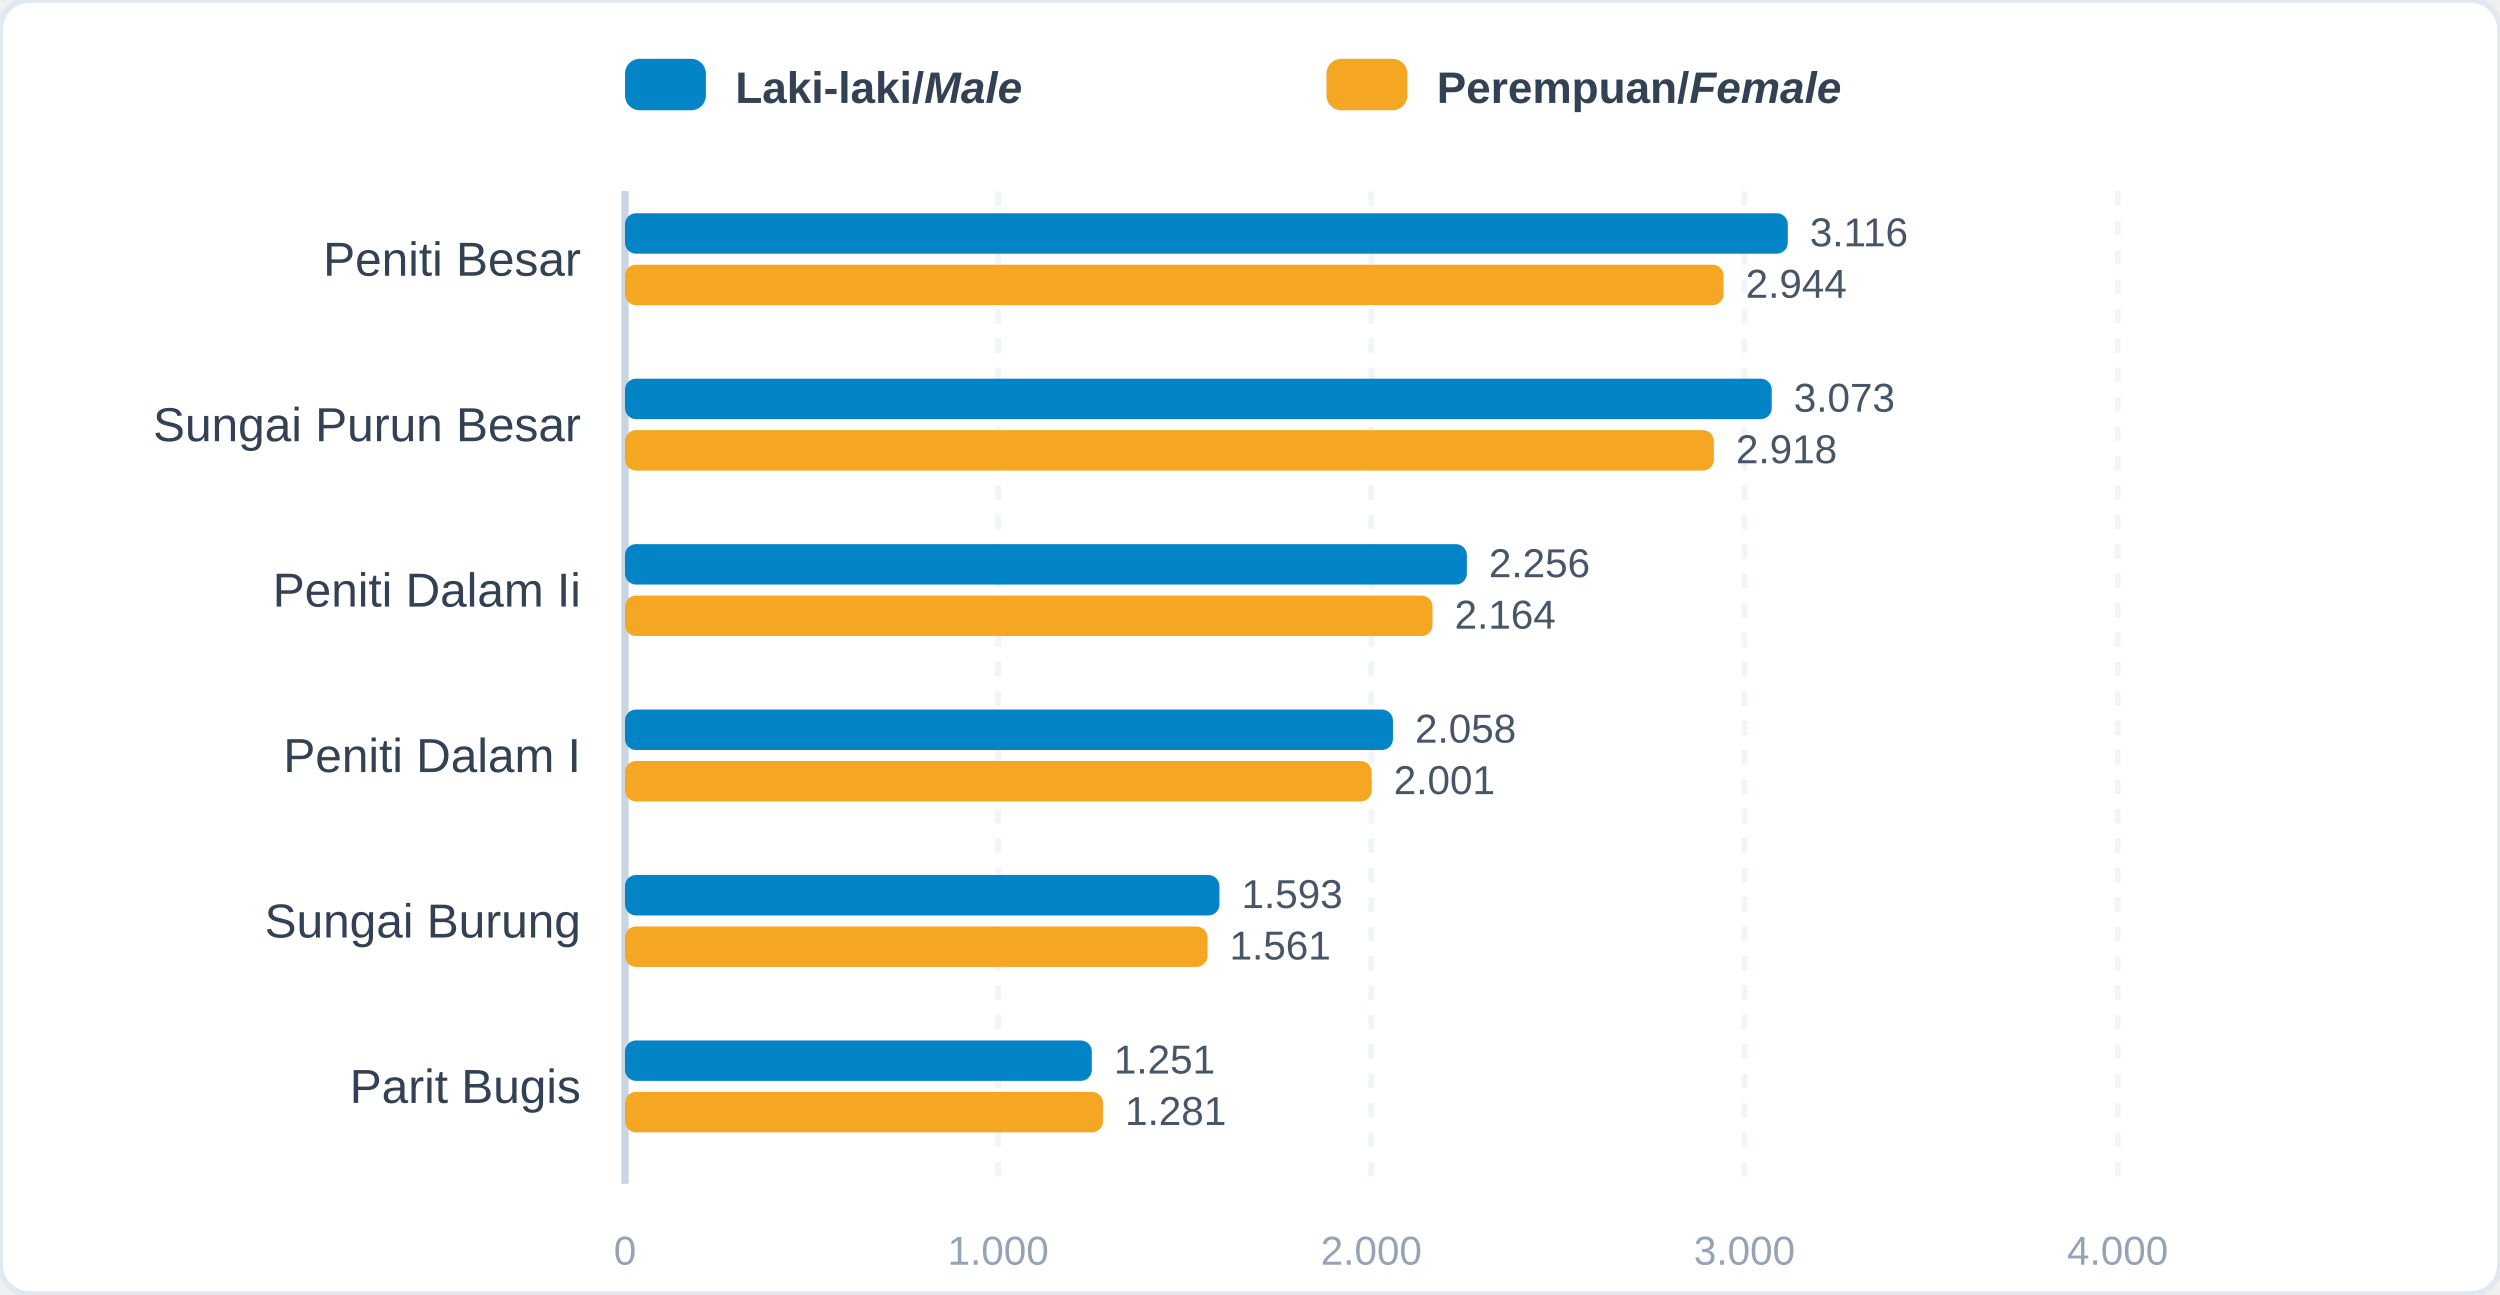
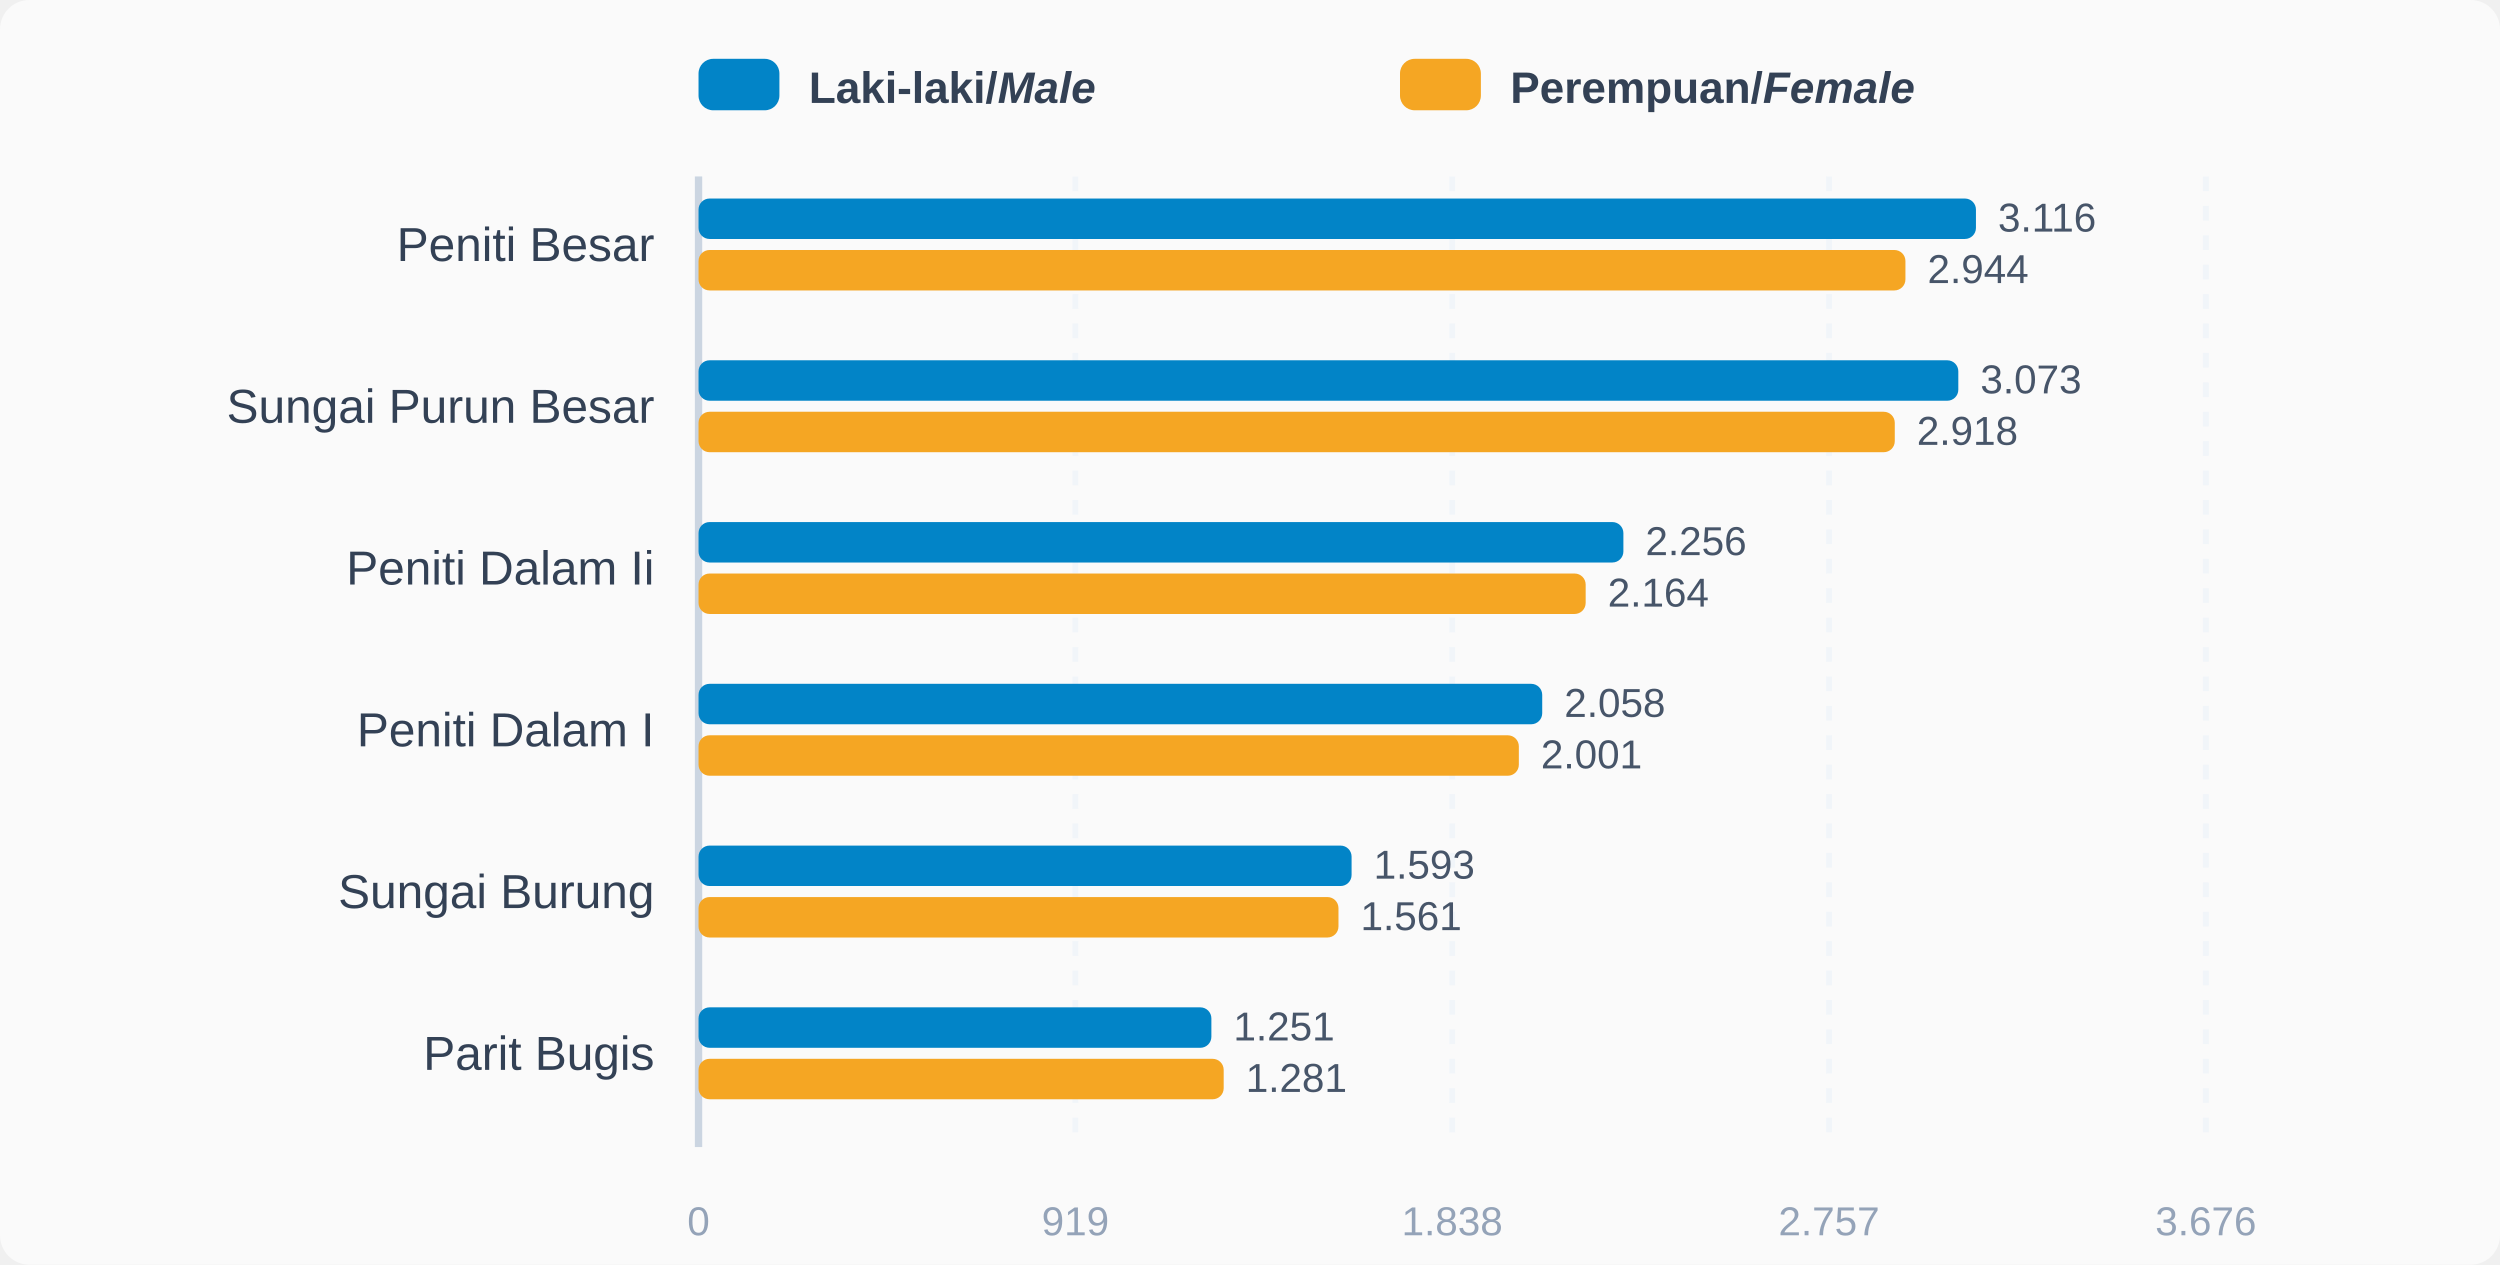
- <svg xmlns="http://www.w3.org/2000/svg" viewBox="0 0 340 176.0" width="100%" style="font-family: 'Liberation Sans', Arial, sans-serif;">
-   <rect width="340" height="176.0" rx="4" fill="#FFFFFF" stroke="#E2E8F0" stroke-width="0.8" />
-   <rect x="85" y="8" width="11" height="7" rx="2" fill="#0284C7" />
-   <text x="100" y="14" font-size="6" font-weight="bold" fill="#334155">Laki-laki/<tspan font-style="italic">Male</tspan>
+ <svg xmlns="http://www.w3.org/2000/svg" viewBox="0 0 340 172" width="100%" height="172pt" style="font-family: 'Liberation Sans', Arial, sans-serif;">
+   <rect width="340" height="172" fill="#FAFAFA" rx="4" />
+   <rect x="95" y="8" width="11" height="7" rx="2" fill="#0284C7" />
+   <text x="110" y="14" font-size="6" font-weight="bold" fill="#334155">Laki-laki/<tspan font-style="italic">Male</tspan>
  </text>
-   <rect x="180.4" y="8" width="11" height="7" rx="2" fill="#F5A623" />
-   <text x="195.4" y="14" font-size="6" font-weight="bold" fill="#334155">Perempuan/<tspan font-style="italic">Female</tspan>
+   <rect x="190.4" y="8" width="11" height="7" rx="2" fill="#F5A623" />
+   <text x="205.4" y="14" font-size="6" font-weight="bold" fill="#334155">Perempuan/<tspan font-style="italic">Female</tspan>
  </text>
-   <line x1="85.0" y1="26" x2="85.0" y2="161.0" stroke="#F1F5F9" stroke-width="0.8" stroke-dasharray="2,2" />
-   <text x="85.0" y="172.0" font-size="5.5" fill="#94A3B8" text-anchor="middle">0</text>
-   <line x1="135.75" y1="26" x2="135.75" y2="161.0" stroke="#F1F5F9" stroke-width="0.8" stroke-dasharray="2,2" />
-   <text x="135.75" y="172.0" font-size="5.5" fill="#94A3B8" text-anchor="middle">1.000</text>
-   <line x1="186.5" y1="26" x2="186.5" y2="161.0" stroke="#F1F5F9" stroke-width="0.8" stroke-dasharray="2,2" />
-   <text x="186.5" y="172.0" font-size="5.5" fill="#94A3B8" text-anchor="middle">2.000</text>
-   <line x1="237.25" y1="26" x2="237.25" y2="161.0" stroke="#F1F5F9" stroke-width="0.8" stroke-dasharray="2,2" />
-   <text x="237.25" y="172.0" font-size="5.5" fill="#94A3B8" text-anchor="middle">3.000</text>
-   <line x1="288.0" y1="26" x2="288.0" y2="161.0" stroke="#F1F5F9" stroke-width="0.8" stroke-dasharray="2,2" />
-   <text x="288.0" y="172.0" font-size="5.5" fill="#94A3B8" text-anchor="middle">4.000</text>
-   <line x1="85" y1="26" x2="85" y2="161.0" stroke="#CBD5E1" stroke-width="1" />
-   <text x="79" y="37.5" font-size="6.5" fill="#334155" text-anchor="end">Peniti Besar</text>
-   <rect x="85" y="29.0" width="158.137" height="5.5" rx="1.5" fill="#0284C7" />
-   <text x="246.137" y="33.5" font-size="5.5" fill="#475569">3.116</text>
-   <rect x="85" y="36.0" width="149.408" height="5.5" rx="1.5" fill="#F5A623" />
-   <text x="237.408" y="40.5" font-size="5.5" fill="#475569">2.944</text>
-   <text x="79" y="60.0" font-size="6.5" fill="#334155" text-anchor="end">Sungai Purun Besar</text>
-   <rect x="85" y="51.5" width="155.955" height="5.5" rx="1.5" fill="#0284C7" />
-   <text x="243.955" y="56.0" font-size="5.5" fill="#475569">3.073</text>
-   <rect x="85" y="58.5" width="148.089" height="5.5" rx="1.5" fill="#F5A623" />
-   <text x="236.089" y="63.0" font-size="5.5" fill="#475569">2.918</text>
-   <text x="79" y="82.5" font-size="6.5" fill="#334155" text-anchor="end">Peniti Dalam Ii</text>
-   <rect x="85" y="74.0" width="114.492" height="5.5" rx="1.5" fill="#0284C7" />
-   <text x="202.492" y="78.5" font-size="5.5" fill="#475569">2.256</text>
-   <rect x="85" y="81.0" width="109.823" height="5.5" rx="1.5" fill="#F5A623" />
-   <text x="197.823" y="85.5" font-size="5.5" fill="#475569">2.164</text>
-   <text x="79" y="105.0" font-size="6.5" fill="#334155" text-anchor="end">Peniti Dalam I</text>
-   <rect x="85" y="96.5" width="104.443" height="5.5" rx="1.5" fill="#0284C7" />
-   <text x="192.443" y="101.0" font-size="5.5" fill="#475569">2.058</text>
-   <rect x="85" y="103.5" width="101.551" height="5.5" rx="1.5" fill="#F5A623" />
-   <text x="189.551" y="108.0" font-size="5.5" fill="#475569">2.001</text>
-   <text x="79" y="127.5" font-size="6.5" fill="#334155" text-anchor="end">Sungai Burung</text>
-   <rect x="85" y="119.0" width="80.845" height="5.5" rx="1.5" fill="#0284C7" />
-   <text x="168.845" y="123.5" font-size="5.5" fill="#475569">1.593</text>
-   <rect x="85" y="126.0" width="79.221" height="5.5" rx="1.5" fill="#F5A623" />
-   <text x="167.221" y="130.5" font-size="5.5" fill="#475569">1.561</text>
-   <text x="79" y="150.0" font-size="6.5" fill="#334155" text-anchor="end">Parit Bugis</text>
-   <rect x="85" y="141.5" width="63.488" height="5.5" rx="1.5" fill="#0284C7" />
-   <text x="151.488" y="146.0" font-size="5.5" fill="#475569">1.251</text>
-   <rect x="85" y="148.5" width="65.011" height="5.5" rx="1.5" fill="#F5A623" />
-   <text x="153.011" y="153.0" font-size="5.5" fill="#475569">1.281</text>
+   <line x1="95.0" y1="24" x2="95.0" y2="156" stroke="#F1F5F9" stroke-width="0.8" stroke-dasharray="2,2" />
+   <text x="95.0" y="168" font-size="5.5" fill="#94A3B8" text-anchor="middle">0</text>
+   <line x1="146.25" y1="24" x2="146.25" y2="156" stroke="#F1F5F9" stroke-width="0.8" stroke-dasharray="2,2" />
+   <text x="146.25" y="168" font-size="5.5" fill="#94A3B8" text-anchor="middle">919</text>
+   <line x1="197.5" y1="24" x2="197.5" y2="156" stroke="#F1F5F9" stroke-width="0.8" stroke-dasharray="2,2" />
+   <text x="197.5" y="168" font-size="5.5" fill="#94A3B8" text-anchor="middle">1.838</text>
+   <line x1="248.75" y1="24" x2="248.75" y2="156" stroke="#F1F5F9" stroke-width="0.8" stroke-dasharray="2,2" />
+   <text x="248.75" y="168" font-size="5.5" fill="#94A3B8" text-anchor="middle">2.757</text>
+   <line x1="300.0" y1="24" x2="300.0" y2="156" stroke="#F1F5F9" stroke-width="0.8" stroke-dasharray="2,2" />
+   <text x="300.0" y="168" font-size="5.5" fill="#94A3B8" text-anchor="middle">3.676</text>
+   <line x1="95" y1="24" x2="95" y2="156" stroke="#CBD5E1" stroke-width="1" />
+   <text x="89" y="35.5" font-size="6.5" fill="#334155" text-anchor="end">Peniti Besar</text>
+   <rect x="95" y="27" width="173.729" height="5.5" rx="1.5" fill="#0284C7" />
+   <text x="271.729" y="31.5" font-size="5.5" fill="#475569">3.116</text>
+   <rect x="95" y="34" width="164.139" height="5.5" rx="1.5" fill="#F5A623" />
+   <text x="262.139" y="38.5" font-size="5.5" fill="#475569">2.944</text>
+   <text x="89" y="57.5" font-size="6.5" fill="#334155" text-anchor="end">Sungai Purun Besar</text>
+   <rect x="95" y="49" width="171.331" height="5.5" rx="1.5" fill="#0284C7" />
+   <text x="269.331" y="53.5" font-size="5.5" fill="#475569">3.073</text>
+   <rect x="95" y="56" width="162.69" height="5.5" rx="1.5" fill="#F5A623" />
+   <text x="260.69" y="60.5" font-size="5.5" fill="#475569">2.918</text>
+   <text x="89" y="79.5" font-size="6.5" fill="#334155" text-anchor="end">Peniti Dalam Ii</text>
+   <rect x="95" y="71" width="125.781" height="5.5" rx="1.5" fill="#0284C7" />
+   <text x="223.781" y="75.5" font-size="5.5" fill="#475569">2.256</text>
+   <rect x="95" y="78" width="120.651" height="5.5" rx="1.5" fill="#F5A623" />
+   <text x="218.651" y="82.5" font-size="5.5" fill="#475569">2.164</text>
+   <text x="89" y="101.5" font-size="6.5" fill="#334155" text-anchor="end">Peniti Dalam I</text>
+   <rect x="95" y="93" width="114.741" height="5.5" rx="1.5" fill="#0284C7" />
+   <text x="212.741" y="97.5" font-size="5.5" fill="#475569">2.058</text>
+   <rect x="95" y="100" width="111.563" height="5.5" rx="1.5" fill="#F5A623" />
+   <text x="209.563" y="104.5" font-size="5.5" fill="#475569">2.001</text>
+   <text x="89" y="123.5" font-size="6.5" fill="#334155" text-anchor="end">Sungai Burung</text>
+   <rect x="95" y="115" width="88.816" height="5.5" rx="1.5" fill="#0284C7" />
+   <text x="186.816" y="119.5" font-size="5.5" fill="#475569">1.593</text>
+   <rect x="95" y="122" width="87.032" height="5.5" rx="1.5" fill="#F5A623" />
+   <text x="185.032" y="126.5" font-size="5.5" fill="#475569">1.561</text>
+   <text x="89" y="145.5" font-size="6.5" fill="#334155" text-anchor="end">Parit Bugis</text>
+   <rect x="95" y="137" width="69.748" height="5.5" rx="1.5" fill="#0284C7" />
+   <text x="167.748" y="141.5" font-size="5.5" fill="#475569">1.251</text>
+   <rect x="95" y="144" width="71.421" height="5.5" rx="1.5" fill="#F5A623" />
+   <text x="169.421" y="148.5" font-size="5.5" fill="#475569">1.281</text>
</svg>
